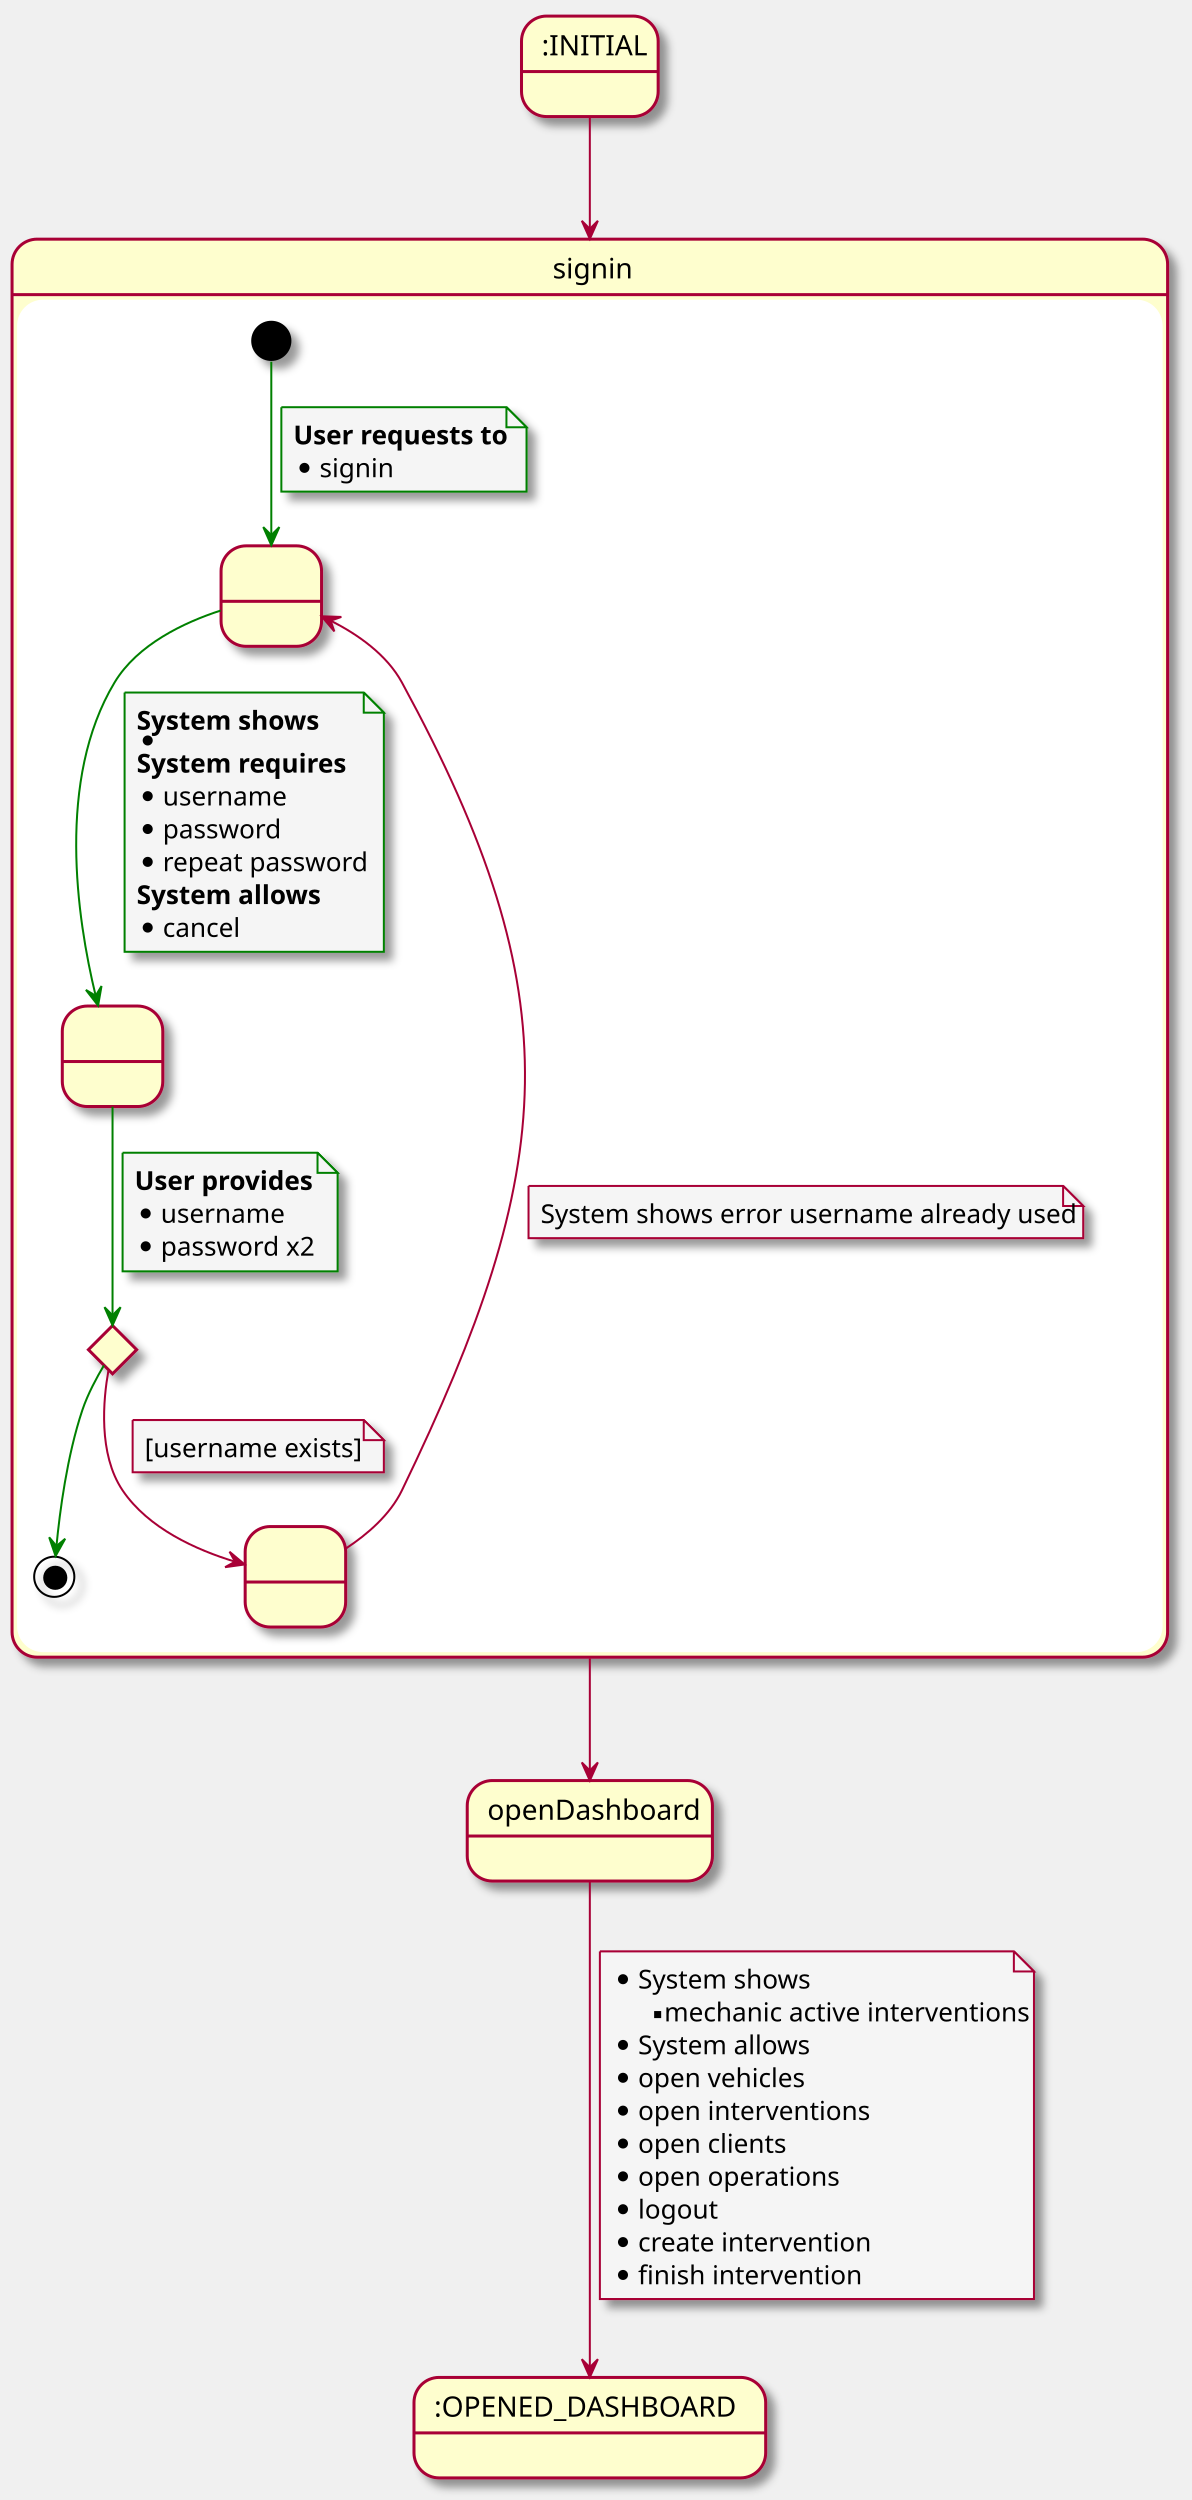
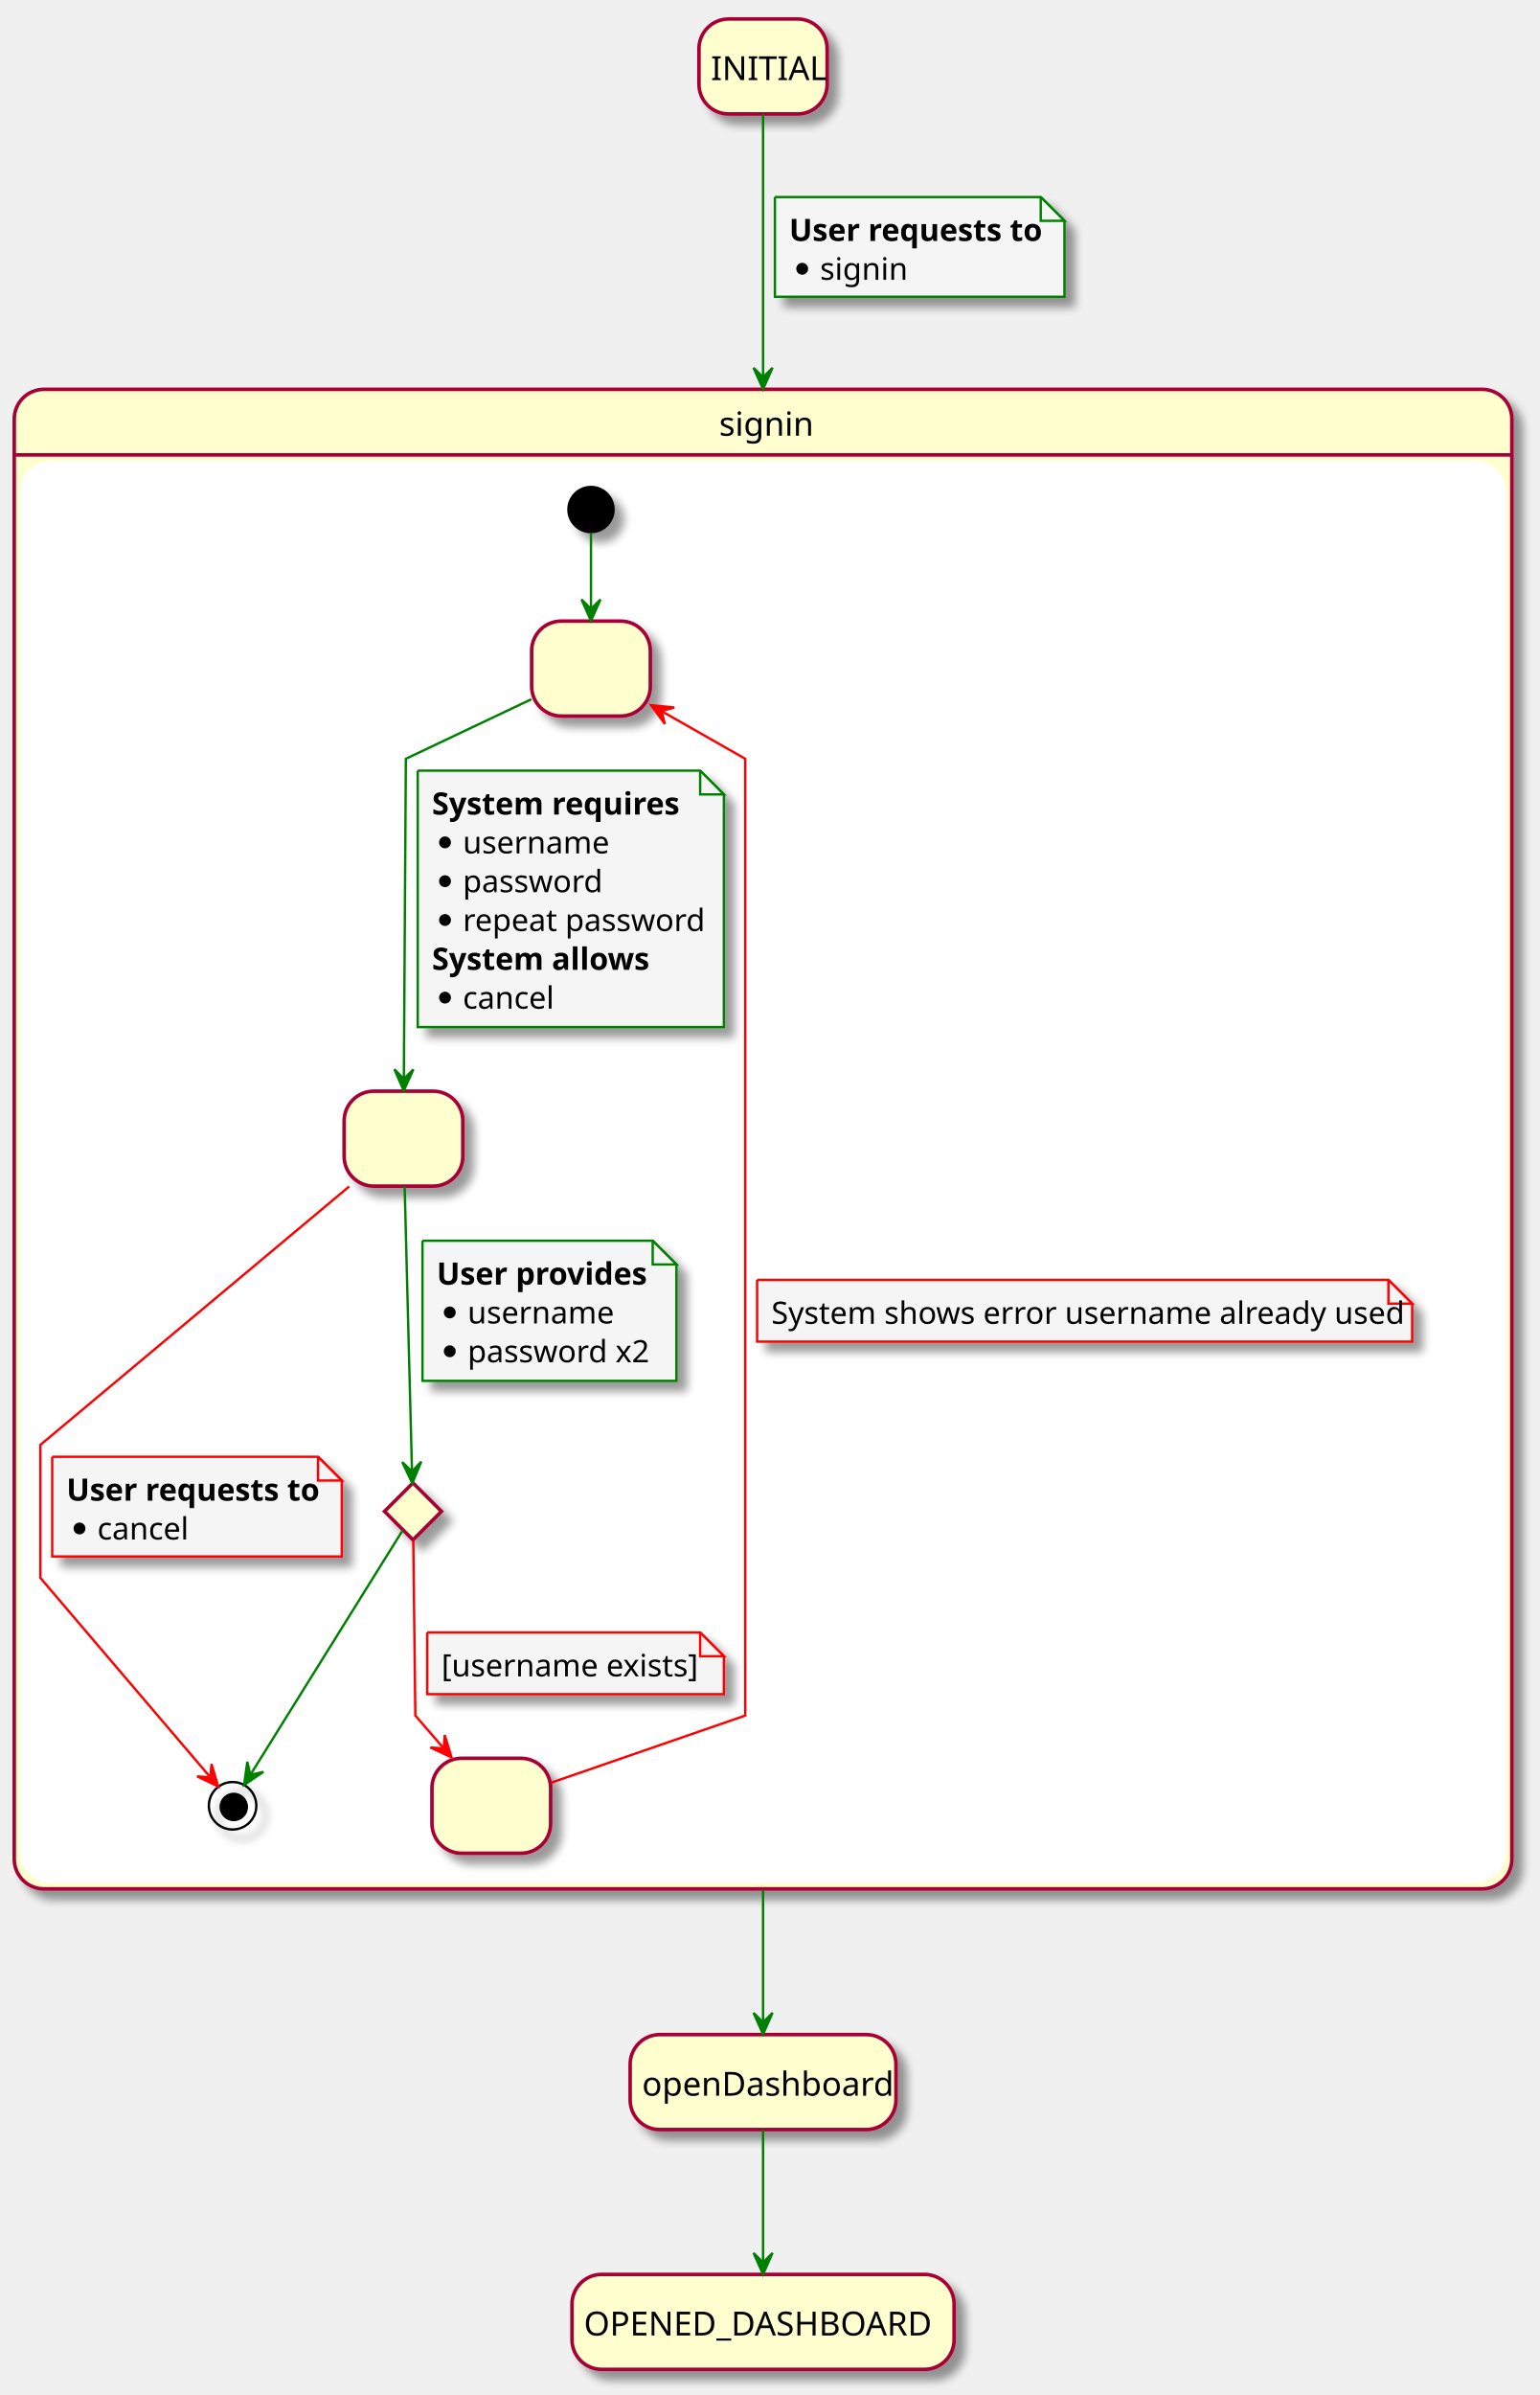
- <svg xmlns="http://www.w3.org/2000/svg" contentScriptType="application/ecmascript" contentStyleType="text/css" height="1555px" preserveAspectRatio="none" style="width:741px;height:1555px;" version="1.1" viewBox="0 0 741 1555" width="741.25px" zoomAndPan="magnify">
+ <svg xmlns="http://www.w3.org/2000/svg" contentScriptType="application/ecmascript" contentStyleType="text/css" height="1261.25px" preserveAspectRatio="none" style="width:811px;height:1261px;" version="1.1" viewBox="0 0 811 1261" width="811.25px" zoomAndPan="magnify">
  <defs>
-     <filter height="300%" id="fi5ctsb8w3uyc" width="300%" x="-1" y="-1">
+     <filter height="300%" id="f1rp18wum3uqa3" width="300%" x="-1" y="-1">
      <feGaussianBlur result="blurOut" stdDeviation="2.5" />
      <feColorMatrix in="blurOut" result="blurOut2" type="matrix" values="0 0 0 0 0 0 0 0 0 0 0 0 0 0 0 0 0 0 .4 0" />
      <feOffset dx="5.0" dy="5.0" in="blurOut2" result="blurOut3" />
      <feBlend in="SourceGraphic" in2="blurOut3" mode="normal" />
    </filter>
  </defs>
  <g>
-     <rect fill="#FEFECE" filter="url(#fi5ctsb8w3uyc)" height="62.5" rx="15.625" ry="15.625" style="stroke: #A80036; stroke-width: 1.875;" width="218.75" x="257.5" y="1478.75" />
-     <line style="stroke: #A80036; stroke-width: 1.875;" x1="257.5" x2="476.25" y1="1513.262" y2="1513.262" />
-     <text fill="#000000" font-family="sans-serif" font-size="17.5" lengthAdjust="spacingAndGlyphs" textLength="193.75" x="270" y="1503.167">:OPENED_DASHBOARD</text>
-     <rect fill="#FEFECE" filter="url(#fi5ctsb8w3uyc)" height="62.5" rx="15.625" ry="15.625" style="stroke: #A80036; stroke-width: 1.875;" width="85" x="324.375" y="10" />
-     <line style="stroke: #A80036; stroke-width: 1.875;" x1="324.375" x2="409.375" y1="44.512" y2="44.512" />
-     <text fill="#000000" font-family="sans-serif" font-size="17.5" lengthAdjust="spacingAndGlyphs" textLength="60" x="336.875" y="34.416">:INITIAL</text>
-     <rect fill="#FEFECE" filter="url(#fi5ctsb8w3uyc)" height="62.5" rx="15.625" ry="15.625" style="stroke: #A80036; stroke-width: 1.875;" width="152.5" x="290.625" y="1107.5" />
-     <line style="stroke: #A80036; stroke-width: 1.875;" x1="290.625" x2="443.125" y1="1142.012" y2="1142.012" />
-     <text fill="#000000" font-family="sans-serif" font-size="17.5" lengthAdjust="spacingAndGlyphs" textLength="127.5" x="303.125" y="1131.917">openDashboard</text>
-     <rect fill="#FEFECE" filter="url(#fi5ctsb8w3uyc)" height="882.012" rx="15.625" ry="15.625" style="stroke: #A80036; stroke-width: 1.875;" width="718.75" x="7.5" y="148.75" />
-     <rect fill="#FFFFFF" height="840" rx="15.625" ry="15.625" style="stroke: #FFFFFF; stroke-width: 1.25;" width="711.25" x="11.25" y="187.012" />
-     <line style="stroke: #A80036; stroke-width: 1.875;" x1="7.5" x2="726.25" y1="183.262" y2="183.262" />
-     <text fill="#000000" font-family="sans-serif" font-size="17.5" lengthAdjust="spacingAndGlyphs" textLength="46.25" x="343.75" y="173.167">signin</text>
-     <rect fill="#FEFECE" filter="url(#fi5ctsb8w3uyc)" height="62.5" rx="15.625" ry="15.625" style="stroke: #A80036; stroke-width: 1.875;" width="62.5" x="137.5" y="339.512" />
-     <line style="stroke: #A80036; stroke-width: 1.875;" x1="137.5" x2="200" y1="374.023" y2="374.023" />
-     <text fill="#000000" font-family="sans-serif" font-size="17.5" lengthAdjust="spacingAndGlyphs" textLength="0" x="171.25" y="363.928" />
-     <rect fill="#FEFECE" filter="url(#fi5ctsb8w3uyc)" height="62.5" rx="15.625" ry="15.625" style="stroke: #A80036; stroke-width: 1.875;" width="62.5" x="38.75" y="625.762" />
-     <line style="stroke: #A80036; stroke-width: 1.875;" x1="38.75" x2="101.25" y1="660.273" y2="660.273" />
-     <text fill="#000000" font-family="sans-serif" font-size="17.5" lengthAdjust="spacingAndGlyphs" textLength="0" x="72.5" y="650.178" />
-     <rect fill="#FEFECE" filter="url(#fi5ctsb8w3uyc)" height="62.5" rx="15.625" ry="15.625" style="stroke: #A80036; stroke-width: 1.875;" width="62.5" x="152.5" y="949.512" />
-     <line style="stroke: #A80036; stroke-width: 1.875;" x1="152.5" x2="215" y1="984.023" y2="984.023" />
-     <text fill="#000000" font-family="sans-serif" font-size="17.5" lengthAdjust="spacingAndGlyphs" textLength="0" x="186.25" y="973.928" />
-     <polygon fill="#FEFECE" filter="url(#fi5ctsb8w3uyc)" points="70,824.512,85,839.512,70,854.512,55,839.512,70,824.512" style="stroke: #A80036; stroke-width: 1.875;" />
-     <ellipse cx="168.75" cy="212.012" fill="#000000" filter="url(#fi5ctsb8w3uyc)" rx="12.5" ry="12.5" style="stroke: none; stroke-width: 1.25;" />
-     <ellipse cx="33.75" cy="980.762" fill="none" filter="url(#fi5ctsb8w3uyc)" rx="12.5" ry="12.5" style="stroke: #000000; stroke-width: 1.25;" />
-     <ellipse cx="34.375" cy="981.387" fill="#000000" rx="7.5" ry="7.5" style="stroke: none; stroke-width: 1.25;" />
-     <path d="M168.75,225.006 C168.75,247.589 168.75,297.916 168.75,332.779 " fill="none" id="*start*signin-&gt;2" style="stroke: #008000; stroke-width: 1.25;" />
-     <polygon fill="#008000" points="168.75,339.098,173.75,327.848,168.75,332.848,163.75,327.848,168.75,339.098" style="stroke: #008000; stroke-width: 1.25;" />
-     <path d="M175,253.262 L175,305.762 L327.5,305.762 L327.5,265.762 L315,253.262 L175,253.262 " fill="#F5F5F5" filter="url(#fi5ctsb8w3uyc)" style="stroke: #008000; stroke-width: 1.25;" />
-     <path d="M315,253.262 L315,265.762 L327.5,265.762 L315,253.262 " fill="#F5F5F5" style="stroke: #008000; stroke-width: 1.25;" />
-     <text fill="#000000" font-family="sans-serif" font-size="16.25" font-weight="bold" lengthAdjust="spacingAndGlyphs" textLength="126.25" x="182.5" y="276.381">User requests to</text>
-     <ellipse cx="189.375" cy="291.016" fill="#000000" rx="3.125" ry="3.125" style="stroke: #000000; stroke-width: 0.0;" />
-     <text fill="#000000" font-family="sans-serif" font-size="16.25" lengthAdjust="spacingAndGlyphs" textLength="42.5" x="198.75" y="296.82">signin</text>
-     <path d="M137.281,379.74 C114.577,387.138 85.51,400.783 71.25,424.512 C35.031,484.781 47.784,570.818 59.454,619.159 " fill="none" id="2-&gt;3" style="stroke: #008000; stroke-width: 1.25;" />
-     <polygon fill="#008000" points="61.015,625.437,63.151,613.312,59.506,619.372,53.447,615.727,61.015,625.437" style="stroke: #008000; stroke-width: 1.25;" />
-     <path d="M77.5,430.762 L77.5,592.012 L238.75,592.012 L238.75,443.262 L226.25,430.762 L77.5,430.762 " fill="#F5F5F5" filter="url(#fi5ctsb8w3uyc)" style="stroke: #008000; stroke-width: 1.25;" />
-     <path d="M226.25,430.762 L226.25,443.262 L238.75,443.262 L226.25,430.762 " fill="#F5F5F5" style="stroke: #008000; stroke-width: 1.25;" />
-     <text fill="#000000" font-family="sans-serif" font-size="16.25" font-weight="bold" lengthAdjust="spacingAndGlyphs" textLength="111.25" x="85" y="453.881">System shows</text>
-     <ellipse cx="91.875" cy="460.576" fill="#000000" rx="3.125" ry="3.125" style="stroke: #000000; stroke-width: 0.0;" />
-     <text fill="#000000" font-family="sans-serif" font-size="16.25" font-weight="bold" lengthAdjust="spacingAndGlyphs" textLength="127.5" x="85" y="480.57">System requires</text>
-     <ellipse cx="91.875" cy="495.205" fill="#000000" rx="3.125" ry="3.125" style="stroke: #000000; stroke-width: 0.0;" />
-     <text fill="#000000" font-family="sans-serif" font-size="16.25" lengthAdjust="spacingAndGlyphs" textLength="71.25" x="101.25" y="501.01">username</text>
-     <ellipse cx="91.875" cy="515.644" fill="#000000" rx="3.125" ry="3.125" style="stroke: #000000; stroke-width: 0.0;" />
-     <text fill="#000000" font-family="sans-serif" font-size="16.25" lengthAdjust="spacingAndGlyphs" textLength="68.75" x="101.25" y="521.449">password</text>
-     <ellipse cx="91.875" cy="536.084" fill="#000000" rx="3.125" ry="3.125" style="stroke: #000000; stroke-width: 0.0;" />
-     <text fill="#000000" font-family="sans-serif" font-size="16.25" lengthAdjust="spacingAndGlyphs" textLength="118.75" x="101.25" y="541.888">repeat password</text>
-     <text fill="#000000" font-family="sans-serif" font-size="16.25" font-weight="bold" lengthAdjust="spacingAndGlyphs" textLength="113.75" x="85" y="562.328">System allows</text>
-     <ellipse cx="91.875" cy="576.963" fill="#000000" rx="3.125" ry="3.125" style="stroke: #000000; stroke-width: 0.0;" />
-     <text fill="#000000" font-family="sans-serif" font-size="16.25" lengthAdjust="spacingAndGlyphs" textLength="47.5" x="101.25" y="582.767">cancel</text>
-     <path d="M70,688.389 C70,725.203 70,786.476 70,818.063 " fill="none" id="3-&gt;4" style="stroke: #008000; stroke-width: 1.25;" />
-     <polygon fill="#008000" points="70,824.333,75,813.083,70,818.083,65,813.083,70,824.333" style="stroke: #008000; stroke-width: 1.25;" />
-     <path d="M76.25,717.012 L76.25,790.762 L210,790.762 L210,729.512 L197.5,717.012 L76.25,717.012 " fill="#F5F5F5" filter="url(#fi5ctsb8w3uyc)" style="stroke: #008000; stroke-width: 1.25;" />
-     <path d="M197.5,717.012 L197.5,729.512 L210,729.512 L197.5,717.012 " fill="#F5F5F5" style="stroke: #008000; stroke-width: 1.25;" />
-     <text fill="#000000" font-family="sans-serif" font-size="16.25" font-weight="bold" lengthAdjust="spacingAndGlyphs" textLength="107.5" x="83.75" y="740.131">User provides</text>
-     <ellipse cx="90.625" cy="754.766" fill="#000000" rx="3.125" ry="3.125" style="stroke: #000000; stroke-width: 0.0;" />
-     <text fill="#000000" font-family="sans-serif" font-size="16.25" lengthAdjust="spacingAndGlyphs" textLength="71.25" x="100" y="760.57">username</text>
-     <ellipse cx="90.625" cy="775.205" fill="#000000" rx="3.125" ry="3.125" style="stroke: #000000; stroke-width: 0.0;" />
-     <text fill="#000000" font-family="sans-serif" font-size="16.25" lengthAdjust="spacingAndGlyphs" textLength="91.25" x="100" y="781.01">password x2</text>
-     <path d="M64.583,849.364 C60.327,856.507 54.581,867.068 51.25,877.012 C41.668,905.617 37.139,940.553 35.149,961.366 " fill="none" id="4-&gt;*end*signin" style="stroke: #008000; stroke-width: 1.25;" />
-     <polygon fill="#008000" points="34.568,967.853,40.552,957.095,35.125,961.628,30.592,956.202,34.568,967.853" style="stroke: #008000; stroke-width: 1.25;" />
-     <path d="M67.429,852.542 C64.245,870.331 60.948,904.374 76.25,927.012 C92.227,950.648 122.008,964.034 146.179,971.365 " fill="none" id="4-&gt;9" style="stroke: #A80036; stroke-width: 1.25;" />
-     <polygon fill="#A80036" points="152.192,973.101,142.77,965.177,146.188,971.368,139.997,974.785,152.192,973.101" style="stroke: #A80036; stroke-width: 1.25;" />
-     <path d="M82.5,883.262 L82.5,915.762 L238.75,915.762 L238.75,895.762 L226.25,883.262 L82.5,883.262 " fill="#F5F5F5" filter="url(#fi5ctsb8w3uyc)" style="stroke: #A80036; stroke-width: 1.25;" />
-     <path d="M226.25,883.262 L226.25,895.762 L238.75,895.762 L226.25,883.262 " fill="#F5F5F5" style="stroke: #A80036; stroke-width: 1.25;" />
-     <text fill="#000000" font-family="sans-serif" font-size="16.25" lengthAdjust="spacingAndGlyphs" textLength="130" x="90" y="906.381">[username exists]</text>
-     <path d="M215.219,963.104 C228.539,954.343 242.654,942.206 250,927.012 C347.21,725.944 356.79,620.659 250,424.512 C240.559,407.172 222.655,394.685 206.05,386.253 " fill="none" id="9-&gt;2" style="stroke: #A80036; stroke-width: 1.25;" />
-     <polygon fill="#A80036" points="200.01,383.328,207.957,392.731,205.635,386.051,212.315,383.73,200.01,383.328" style="stroke: #A80036; stroke-width: 1.25;" />
-     <path d="M328.75,737.637 L328.75,770.137 L673.75,770.137 L673.75,750.137 L661.25,737.637 L328.75,737.637 " fill="#F5F5F5" filter="url(#fi5ctsb8w3uyc)" style="stroke: #A80036; stroke-width: 1.25;" />
-     <path d="M661.25,737.637 L661.25,750.137 L673.75,750.137 L661.25,737.637 " fill="#F5F5F5" style="stroke: #A80036; stroke-width: 1.25;" />
-     <text fill="#000000" font-family="sans-serif" font-size="16.25" lengthAdjust="spacingAndGlyphs" textLength="318.75" x="336.25" y="760.756">System shows error username already used</text>
-     <path d="M366.875,72.65 C366.875,90.013 366.875,113.975 366.875,142.137 " fill="none" id="startState-&gt;signin" style="stroke: #A80036; stroke-width: 1.25;" />
-     <polygon fill="#A80036" points="366.875,148.588,371.875,137.338,366.875,142.338,361.875,137.338,366.875,148.588" style="stroke: #A80036; stroke-width: 1.25;" />
-     <path d="M366.875,1031.53 C366.875,1059.128 366.875,1083.025 366.875,1101.104 " fill="none" id="signin-&gt;openDashboard" style="stroke: #A80036; stroke-width: 1.25;" />
-     <polygon fill="#A80036" points="366.875,1107.499,371.875,1096.249,366.875,1101.249,361.875,1096.249,366.875,1107.499" style="stroke: #A80036; stroke-width: 1.25;" />
-     <path d="M366.875,1170.176 C366.875,1237.465 366.875,1399.58 366.875,1472.335 " fill="none" id="openDashboard-&gt;7" style="stroke: #A80036; stroke-width: 1.25;" />
-     <polygon fill="#A80036" points="366.875,1478.674,371.875,1467.424,366.875,1472.424,361.875,1467.424,366.875,1478.674" style="stroke: #A80036; stroke-width: 1.25;" />
-     <path d="M373.125,1213.75 L373.125,1430 L643.125,1430 L643.125,1226.25 L630.625,1213.75 L373.125,1213.75 " fill="#F5F5F5" filter="url(#fi5ctsb8w3uyc)" style="stroke: #A80036; stroke-width: 1.25;" />
-     <path d="M630.625,1213.75 L630.625,1226.25 L643.125,1226.25 L630.625,1213.75 " fill="#F5F5F5" style="stroke: #A80036; stroke-width: 1.25;" />
-     <ellipse cx="387.5" cy="1231.064" fill="#000000" rx="3.125" ry="3.125" style="stroke: #000000; stroke-width: 0.0;" />
-     <text fill="#000000" font-family="sans-serif" font-size="16.25" lengthAdjust="spacingAndGlyphs" textLength="107.5" x="396.875" y="1236.869">System shows</text>
-     <rect fill="#000000" height="4.375" style="stroke: #000000; stroke-width: 0.0;" width="4.375" x="406.875" y="1250.879" />
-     <text fill="#000000" font-family="sans-serif" font-size="16.25" lengthAdjust="spacingAndGlyphs" textLength="211.25" x="413.125" y="1257.308">mechanic active interventions</text>
-     <ellipse cx="387.5" cy="1271.943" fill="#000000" rx="3.125" ry="3.125" style="stroke: #000000; stroke-width: 0.0;" />
-     <text fill="#000000" font-family="sans-serif" font-size="16.25" lengthAdjust="spacingAndGlyphs" textLength="106.25" x="396.875" y="1277.748">System allows</text>
-     <ellipse cx="387.5" cy="1292.383" fill="#000000" rx="3.125" ry="3.125" style="stroke: #000000; stroke-width: 0.0;" />
-     <text fill="#000000" font-family="sans-serif" font-size="16.25" lengthAdjust="spacingAndGlyphs" textLength="97.5" x="396.875" y="1298.187">open vehicles</text>
-     <ellipse cx="387.5" cy="1312.822" fill="#000000" rx="3.125" ry="3.125" style="stroke: #000000; stroke-width: 0.0;" />
-     <text fill="#000000" font-family="sans-serif" font-size="16.25" lengthAdjust="spacingAndGlyphs" textLength="130" x="396.875" y="1318.627">open interventions</text>
-     <ellipse cx="387.5" cy="1333.262" fill="#000000" rx="3.125" ry="3.125" style="stroke: #000000; stroke-width: 0.0;" />
-     <text fill="#000000" font-family="sans-serif" font-size="16.25" lengthAdjust="spacingAndGlyphs" textLength="87.5" x="396.875" y="1339.066">open clients</text>
-     <ellipse cx="387.5" cy="1353.701" fill="#000000" rx="3.125" ry="3.125" style="stroke: #000000; stroke-width: 0.0;" />
-     <text fill="#000000" font-family="sans-serif" font-size="16.25" lengthAdjust="spacingAndGlyphs" textLength="115" x="396.875" y="1359.506">open operations</text>
-     <ellipse cx="387.5" cy="1374.141" fill="#000000" rx="3.125" ry="3.125" style="stroke: #000000; stroke-width: 0.0;" />
-     <text fill="#000000" font-family="sans-serif" font-size="16.25" lengthAdjust="spacingAndGlyphs" textLength="43.75" x="396.875" y="1379.945">logout</text>
-     <ellipse cx="387.5" cy="1394.58" fill="#000000" rx="3.125" ry="3.125" style="stroke: #000000; stroke-width: 0.0;" />
-     <text fill="#000000" font-family="sans-serif" font-size="16.25" lengthAdjust="spacingAndGlyphs" textLength="131.25" x="396.875" y="1400.384">create intervention</text>
-     <ellipse cx="387.5" cy="1415.02" fill="#000000" rx="3.125" ry="3.125" style="stroke: #000000; stroke-width: 0.0;" />
-     <text fill="#000000" font-family="sans-serif" font-size="16.25" lengthAdjust="spacingAndGlyphs" textLength="123.75" x="396.875" y="1420.824">finish intervention</text>
+     <rect fill="#FEFECE" filter="url(#f1rp18wum3uqa3)" height="50" rx="15.625" ry="15.625" style="stroke: #A80036; stroke-width: 1.875;" width="201.25" x="301.25" y="1197.5" />
+     <text fill="#000000" font-family="sans-serif" font-size="17.5" lengthAdjust="spacingAndGlyphs" textLength="188.75" x="307.5" y="1229.661">OPENED_DASHBOARD</text>
+     <rect fill="#FEFECE" filter="url(#f1rp18wum3uqa3)" height="50" rx="15.625" ry="15.625" style="stroke: #A80036; stroke-width: 1.875;" width="67.5" x="368.125" y="10" />
+     <text fill="#000000" font-family="sans-serif" font-size="17.5" lengthAdjust="spacingAndGlyphs" textLength="55" x="374.375" y="42.161">INITIAL</text>
+     <rect fill="#FEFECE" filter="url(#f1rp18wum3uqa3)" height="50" rx="15.625" ry="15.625" style="stroke: #A80036; stroke-width: 1.875;" width="140" x="331.875" y="1071.25" />
+     <text fill="#000000" font-family="sans-serif" font-size="17.5" lengthAdjust="spacingAndGlyphs" textLength="127.5" x="338.125" y="1103.411">openDashboard</text>
+     <rect fill="#FEFECE" filter="url(#f1rp18wum3uqa3)" height="789.512" rx="15.625" ry="15.625" style="stroke: #A80036; stroke-width: 1.875;" width="788.75" x="7.5" y="205" />
+     <rect fill="#FFFFFF" height="747.5" rx="15.625" ry="15.625" style="stroke: #FFFFFF; stroke-width: 1.25;" width="781.25" x="11.25" y="243.262" />
+     <line style="stroke: #A80036; stroke-width: 1.875;" x1="7.5" x2="796.25" y1="239.512" y2="239.512" />
+     <text fill="#000000" font-family="sans-serif" font-size="17.5" lengthAdjust="spacingAndGlyphs" textLength="46.25" x="378.75" y="229.417">signin</text>
+     <rect fill="#FEFECE" filter="url(#f1rp18wum3uqa3)" height="50" rx="15.625" ry="15.625" style="stroke: #A80036; stroke-width: 1.875;" width="62.5" x="280" y="327.012" />
+     <text fill="#000000" font-family="sans-serif" font-size="17.5" lengthAdjust="spacingAndGlyphs" textLength="0" x="313.75" y="359.172" />
+     <rect fill="#FEFECE" filter="url(#f1rp18wum3uqa3)" height="50" rx="15.625" ry="15.625" style="stroke: #A80036; stroke-width: 1.875;" width="62.5" x="181.25" y="574.512" />
+     <text fill="#000000" font-family="sans-serif" font-size="17.5" lengthAdjust="spacingAndGlyphs" textLength="0" x="215" y="606.672" />
+     <rect fill="#FEFECE" filter="url(#f1rp18wum3uqa3)" height="50" rx="15.625" ry="15.625" style="stroke: #A80036; stroke-width: 1.875;" width="62.5" x="227.5" y="925.762" />
+     <text fill="#000000" font-family="sans-serif" font-size="17.5" lengthAdjust="spacingAndGlyphs" textLength="0" x="261.25" y="957.922" />
+     <polygon fill="#FEFECE" filter="url(#f1rp18wum3uqa3)" points="217.5,780.762,232.5,795.762,217.5,810.762,202.5,795.762,217.5,780.762" style="stroke: #A80036; stroke-width: 1.875;" />
+     <ellipse cx="311.25" cy="268.262" fill="#000000" filter="url(#f1rp18wum3uqa3)" rx="12.5" ry="12.5" style="stroke: none; stroke-width: 1.25;" />
+     <ellipse cx="122.5" cy="950.762" fill="none" filter="url(#f1rp18wum3uqa3)" rx="12.5" ry="12.5" style="stroke: #000000; stroke-width: 1.25;" />
+     <ellipse cx="123.125" cy="951.387" fill="#000000" rx="7.5" ry="7.5" style="stroke: none; stroke-width: 1.25;" />
+     <path d="M311.25,280.809 C311.25,291.002 311.25,306.468 311.25,320.268 " fill="none" id="*start*signin-&gt;2" style="stroke: #008000; stroke-width: 1.25;" />
+     <polygon fill="#008000" points="311.25,326.878,316.25,315.628,311.25,320.628,306.25,315.628,311.25,326.878" style="stroke: #008000; stroke-width: 1.25;" />
+     <path d="M279.864,368.151 C251.361,381.671 213.75,399.512 213.75,399.512 C213.75,399.512 213.042,512.088 212.691,567.788 " fill="none" id="2-&gt;3" style="stroke: #008000; stroke-width: 1.25;" />
+     <polygon fill="#008000" points="212.651,574.288,217.722,563.07,212.69,568.038,207.722,563.007,212.651,574.288" style="stroke: #008000; stroke-width: 1.25;" />
+     <path d="M220,405.762 L220,540.762 L381.25,540.762 L381.25,418.262 L368.75,405.762 L220,405.762 " fill="#F5F5F5" filter="url(#f1rp18wum3uqa3)" style="stroke: #008000; stroke-width: 1.25;" />
+     <path d="M368.75,405.762 L368.75,418.262 L381.25,418.262 L368.75,405.762 " fill="#F5F5F5" style="stroke: #008000; stroke-width: 1.25;" />
+     <text fill="#000000" font-family="sans-serif" font-size="16.25" font-weight="bold" lengthAdjust="spacingAndGlyphs" textLength="127.5" x="227.5" y="428.881">System requires</text>
+     <ellipse cx="234.375" cy="443.516" fill="#000000" rx="3.125" ry="3.125" style="stroke: #000000; stroke-width: 0.0;" />
+     <text fill="#000000" font-family="sans-serif" font-size="16.25" lengthAdjust="spacingAndGlyphs" textLength="71.25" x="243.75" y="449.32">username</text>
+     <ellipse cx="234.375" cy="463.955" fill="#000000" rx="3.125" ry="3.125" style="stroke: #000000; stroke-width: 0.0;" />
+     <text fill="#000000" font-family="sans-serif" font-size="16.25" lengthAdjust="spacingAndGlyphs" textLength="68.75" x="243.75" y="469.76">password</text>
+     <ellipse cx="234.375" cy="484.394" fill="#000000" rx="3.125" ry="3.125" style="stroke: #000000; stroke-width: 0.0;" />
+     <text fill="#000000" font-family="sans-serif" font-size="16.25" lengthAdjust="spacingAndGlyphs" textLength="118.75" x="243.75" y="490.199">repeat password</text>
+     <text fill="#000000" font-family="sans-serif" font-size="16.25" font-weight="bold" lengthAdjust="spacingAndGlyphs" textLength="113.75" x="227.5" y="510.638">System allows</text>
+     <ellipse cx="234.375" cy="525.273" fill="#000000" rx="3.125" ry="3.125" style="stroke: #000000; stroke-width: 0.0;" />
+     <text fill="#000000" font-family="sans-serif" font-size="16.25" lengthAdjust="spacingAndGlyphs" textLength="47.5" x="243.75" y="531.078">cancel</text>
+     <path d="M183.868,624.716 C130.516,669.351 21.25,760.762 21.25,760.762 C21.25,760.762 21.25,830.762 21.25,830.762 C21.25,830.762 83.886,904.224 110.628,935.588 " fill="none" id="3-&gt;*end*signin" style="stroke: #FF0000; stroke-width: 1.25;" />
+     <polygon fill="#FF0000" points="114.89,940.586,111.395,928.782,110.835,935.83,103.786,935.269,114.89,940.586" style="stroke: #FF0000; stroke-width: 1.25;" />
+     <path d="M27.5,767.012 L27.5,819.512 L180,819.512 L180,779.512 L167.5,767.012 L27.5,767.012 " fill="#F5F5F5" filter="url(#f1rp18wum3uqa3)" style="stroke: #FF0000; stroke-width: 1.25;" />
+     <path d="M167.5,767.012 L167.5,779.512 L180,779.512 L167.5,767.012 " fill="#F5F5F5" style="stroke: #FF0000; stroke-width: 1.25;" />
+     <text fill="#000000" font-family="sans-serif" font-size="16.25" font-weight="bold" lengthAdjust="spacingAndGlyphs" textLength="126.25" x="35" y="790.131">User requests to</text>
+     <ellipse cx="41.875" cy="804.766" fill="#000000" rx="3.125" ry="3.125" style="stroke: #000000; stroke-width: 0.0;" />
+     <text fill="#000000" font-family="sans-serif" font-size="16.25" lengthAdjust="spacingAndGlyphs" textLength="47.5" x="51.25" y="810.57">cancel</text>
+     <path d="M213.113,624.519 C214.106,662.981 216.048,738.204 216.977,774.275 " fill="none" id="3-&gt;4" style="stroke: #008000; stroke-width: 1.25;" />
+     <polygon fill="#008000" points="217.15,780.946,221.856,769.569,216.988,774.698,211.859,769.829,217.15,780.946" style="stroke: #008000; stroke-width: 1.25;" />
+     <path d="M222.5,653.262 L222.5,727.012 L356.25,727.012 L356.25,665.762 L343.75,653.262 L222.5,653.262 " fill="#F5F5F5" filter="url(#f1rp18wum3uqa3)" style="stroke: #008000; stroke-width: 1.25;" />
+     <path d="M343.75,653.262 L343.75,665.762 L356.25,665.762 L343.75,653.262 " fill="#F5F5F5" style="stroke: #008000; stroke-width: 1.25;" />
+     <text fill="#000000" font-family="sans-serif" font-size="16.25" font-weight="bold" lengthAdjust="spacingAndGlyphs" textLength="107.5" x="230" y="676.381">User provides</text>
+     <ellipse cx="236.875" cy="691.016" fill="#000000" rx="3.125" ry="3.125" style="stroke: #000000; stroke-width: 0.0;" />
+     <text fill="#000000" font-family="sans-serif" font-size="16.25" lengthAdjust="spacingAndGlyphs" textLength="71.25" x="246.25" y="696.82">username</text>
+     <ellipse cx="236.875" cy="711.455" fill="#000000" rx="3.125" ry="3.125" style="stroke: #000000; stroke-width: 0.0;" />
+     <text fill="#000000" font-family="sans-serif" font-size="16.25" lengthAdjust="spacingAndGlyphs" textLength="91.25" x="246.25" y="717.26">password x2</text>
+     <path d="M212.12,805.648 C196.6,830.561 151.605,902.791 131.914,934.4 " fill="none" id="4-&gt;*end*signin" style="stroke: #008000; stroke-width: 1.25;" />
+     <polygon fill="#008000" points="128.544,939.809,138.737,932.904,131.849,934.505,130.249,927.617,128.544,939.809" style="stroke: #008000; stroke-width: 1.25;" />
+     <path d="M217.664,810.902 C218.002,839.703 218.75,903.262 218.75,903.262 C218.75,903.262 225.431,910.987 233.333,920.123 " fill="none" id="4-&gt;9" style="stroke: #FF0000; stroke-width: 1.25;" />
+     <polygon fill="#FF0000" points="237.812,925.303,234.235,913.523,233.724,920.576,226.671,920.065,237.812,925.303" style="stroke: #FF0000; stroke-width: 1.25;" />
+     <path d="M225,859.512 L225,892.012 L381.25,892.012 L381.25,872.012 L368.75,859.512 L225,859.512 " fill="#F5F5F5" filter="url(#f1rp18wum3uqa3)" style="stroke: #FF0000; stroke-width: 1.25;" />
+     <path d="M368.75,859.512 L368.75,872.012 L381.25,872.012 L368.75,859.512 " fill="#F5F5F5" style="stroke: #FF0000; stroke-width: 1.25;" />
+     <text fill="#000000" font-family="sans-serif" font-size="16.25" lengthAdjust="spacingAndGlyphs" textLength="130" x="232.5" y="882.631">[username exists]</text>
+     <path d="M290.109,938.668 C329.641,924.998 392.5,903.262 392.5,903.262 C392.5,903.262 392.5,399.512 392.5,399.512 C392.5,399.512 370.116,386.771 348.846,374.663 " fill="none" id="9-&gt;2" style="stroke: #FF0000; stroke-width: 1.25;" />
+     <polygon fill="#FF0000" points="342.896,371.276,350.199,381.187,348.328,374.368,355.147,372.497,342.896,371.276" style="stroke: #FF0000; stroke-width: 1.25;" />
+     <path d="M398.75,673.887 L398.75,706.387 L743.75,706.387 L743.75,686.387 L731.25,673.887 L398.75,673.887 " fill="#F5F5F5" filter="url(#f1rp18wum3uqa3)" style="stroke: #FF0000; stroke-width: 1.25;" />
+     <path d="M731.25,673.887 L731.25,686.387 L743.75,686.387 L731.25,673.887 " fill="#F5F5F5" style="stroke: #FF0000; stroke-width: 1.25;" />
+     <text fill="#000000" font-family="sans-serif" font-size="16.25" lengthAdjust="spacingAndGlyphs" textLength="318.75" x="406.25" y="697.006">System shows error username already used</text>
+     <path d="M401.875,60.061 C401.875,88.256 401.875,138.961 401.875,198.365 " fill="none" id="startState-&gt;signin" style="stroke: #008000; stroke-width: 1.25;" />
+     <polygon fill="#008000" points="401.875,204.893,406.875,193.643,401.875,198.643,396.875,193.643,401.875,204.893" style="stroke: #008000; stroke-width: 1.25;" />
+     <path d="M408.125,103.75 L408.125,156.25 L560.625,156.25 L560.625,116.25 L548.125,103.75 L408.125,103.75 " fill="#F5F5F5" filter="url(#f1rp18wum3uqa3)" style="stroke: #008000; stroke-width: 1.25;" />
+     <path d="M548.125,103.75 L548.125,116.25 L560.625,116.25 L548.125,103.75 " fill="#F5F5F5" style="stroke: #008000; stroke-width: 1.25;" />
+     <text fill="#000000" font-family="sans-serif" font-size="16.25" font-weight="bold" lengthAdjust="spacingAndGlyphs" textLength="126.25" x="415.625" y="126.869">User requests to</text>
+     <ellipse cx="422.5" cy="141.504" fill="#000000" rx="3.125" ry="3.125" style="stroke: #000000; stroke-width: 0.0;" />
+     <text fill="#000000" font-family="sans-serif" font-size="16.25" lengthAdjust="spacingAndGlyphs" textLength="42.5" x="431.875" y="147.308">signin</text>
+     <path d="M401.875,995.082 C401.875,1022.999 401.875,1046.974 401.875,1064.436 " fill="none" id="signin-&gt;openDashboard" style="stroke: #008000; stroke-width: 1.25;" />
+     <polygon fill="#008000" points="401.875,1071.04,406.875,1059.79,401.875,1064.79,396.875,1059.79,401.875,1071.04" style="stroke: #008000; stroke-width: 1.25;" />
+     <path d="M401.875,1121.36 C401.875,1141.219 401.875,1169.608 401.875,1191.049 " fill="none" id="openDashboard-&gt;7" style="stroke: #008000; stroke-width: 1.25;" />
+     <polygon fill="#008000" points="401.875,1197.463,406.875,1186.213,401.875,1191.213,396.875,1186.213,401.875,1197.463" style="stroke: #008000; stroke-width: 1.25;" />
  </g>
</svg>
